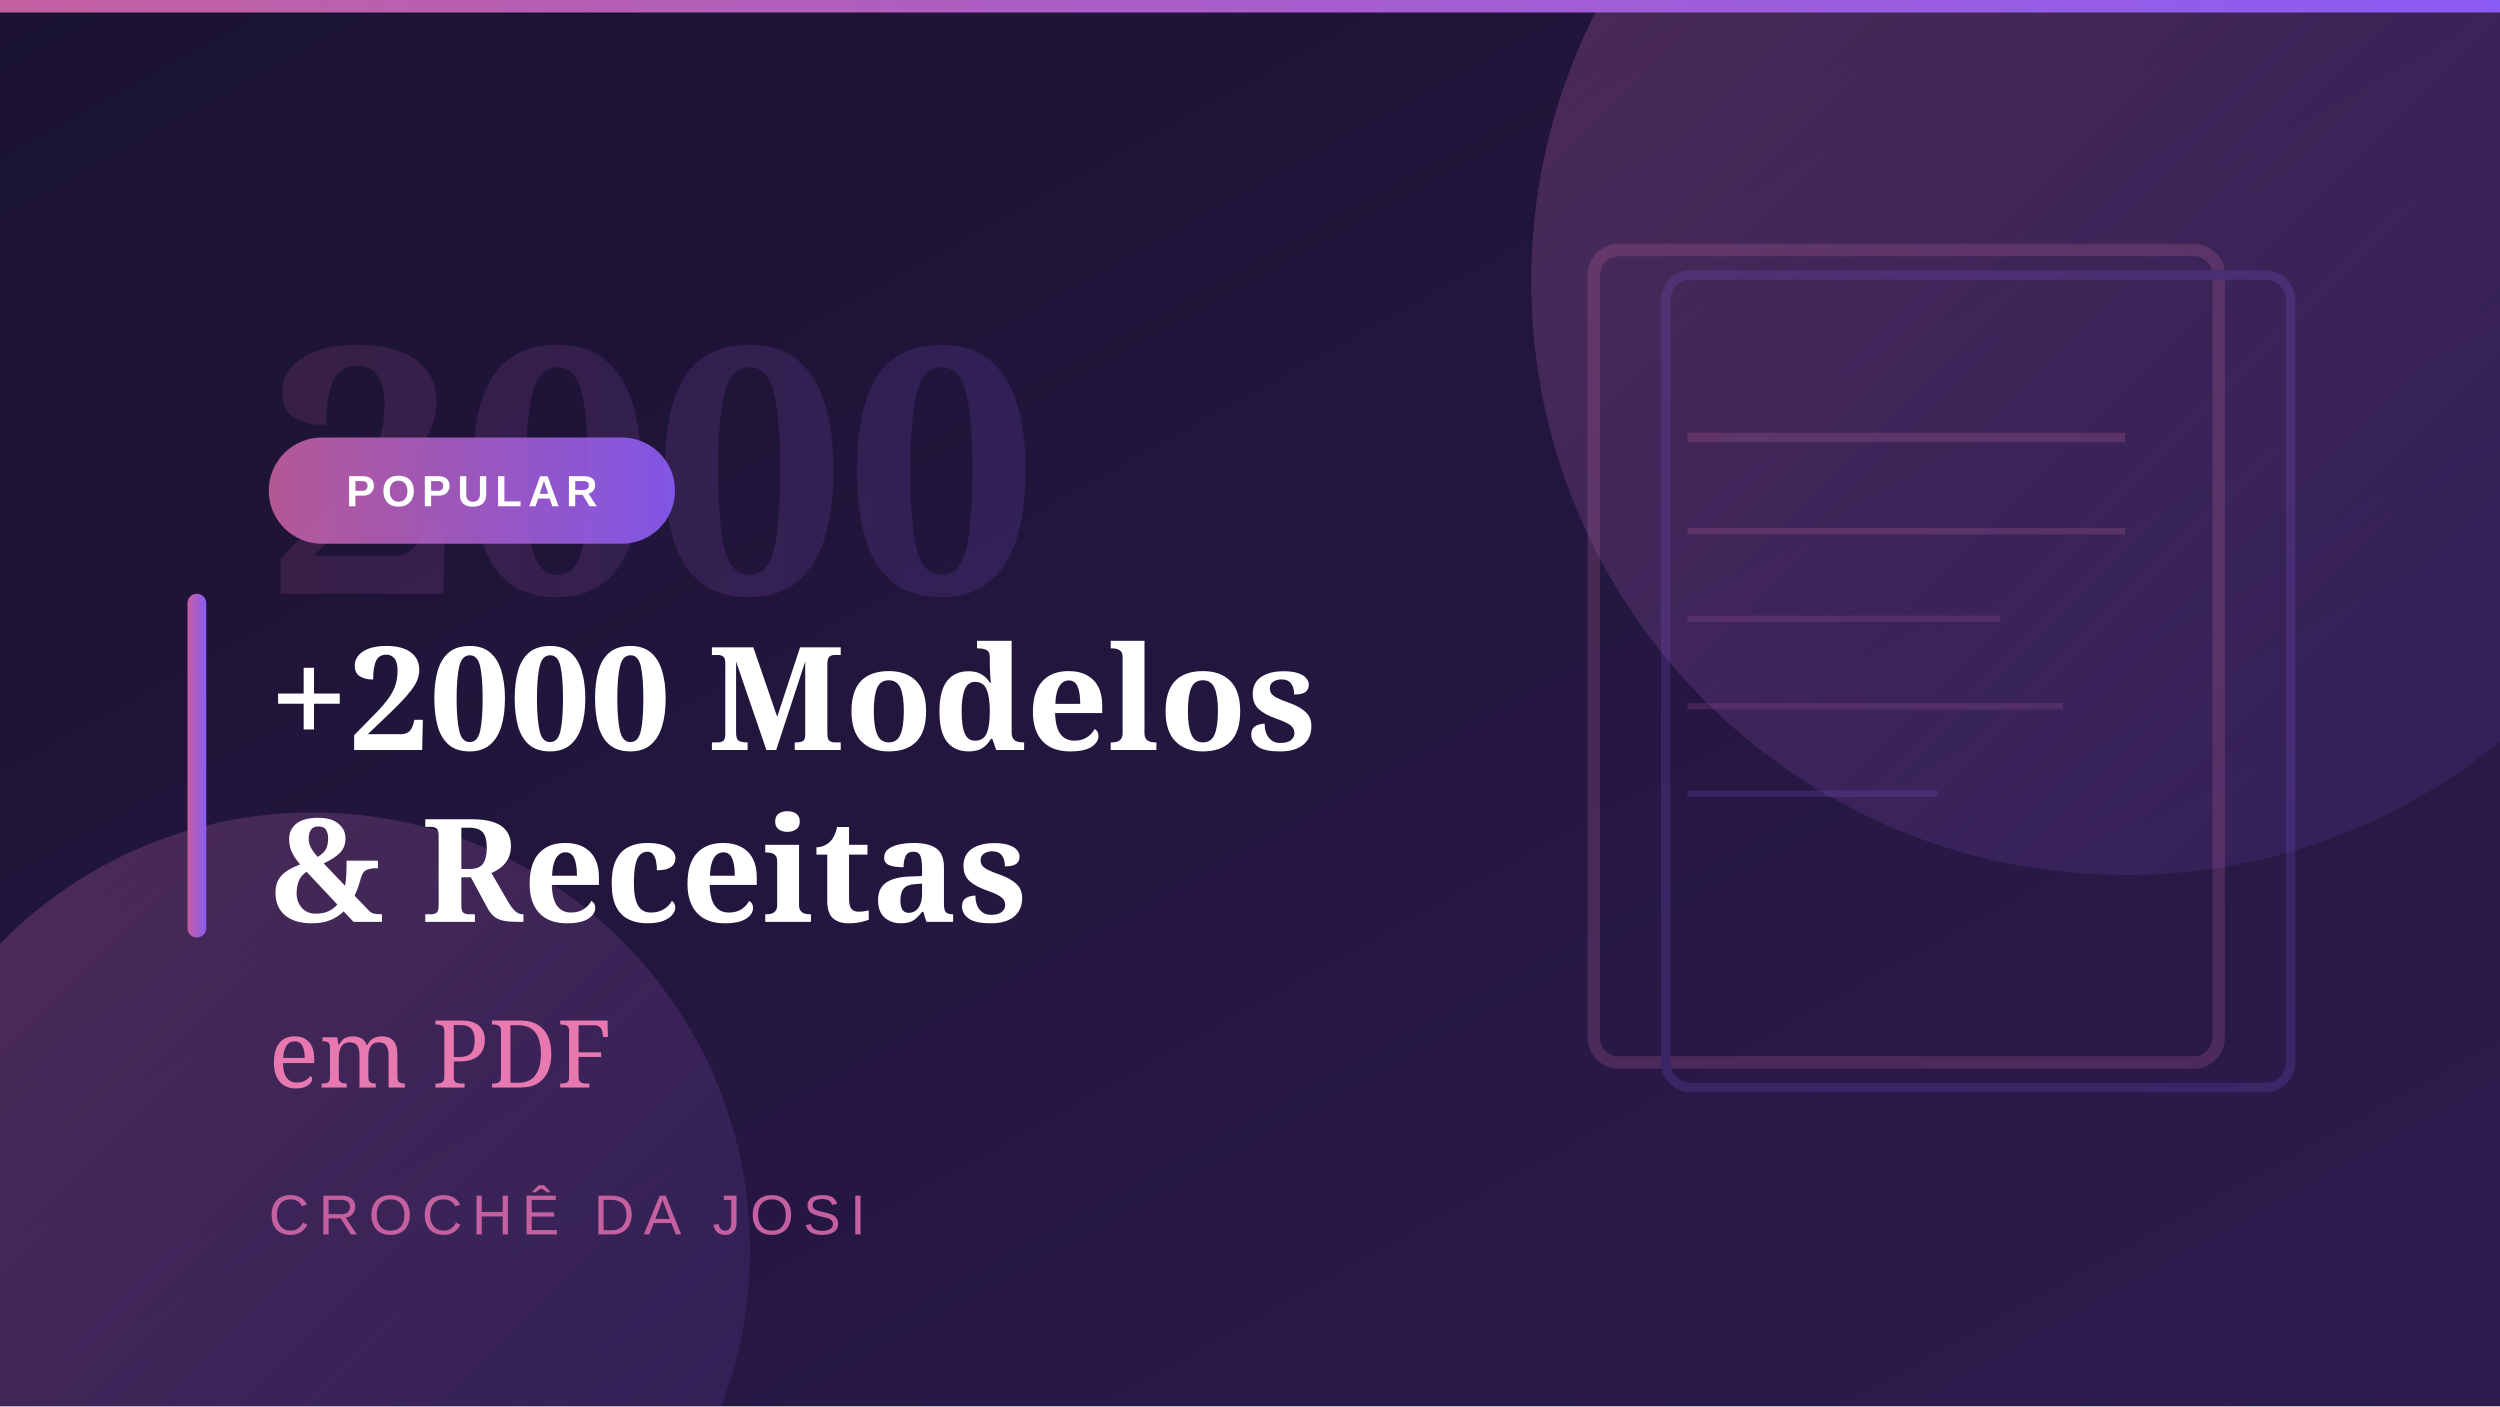
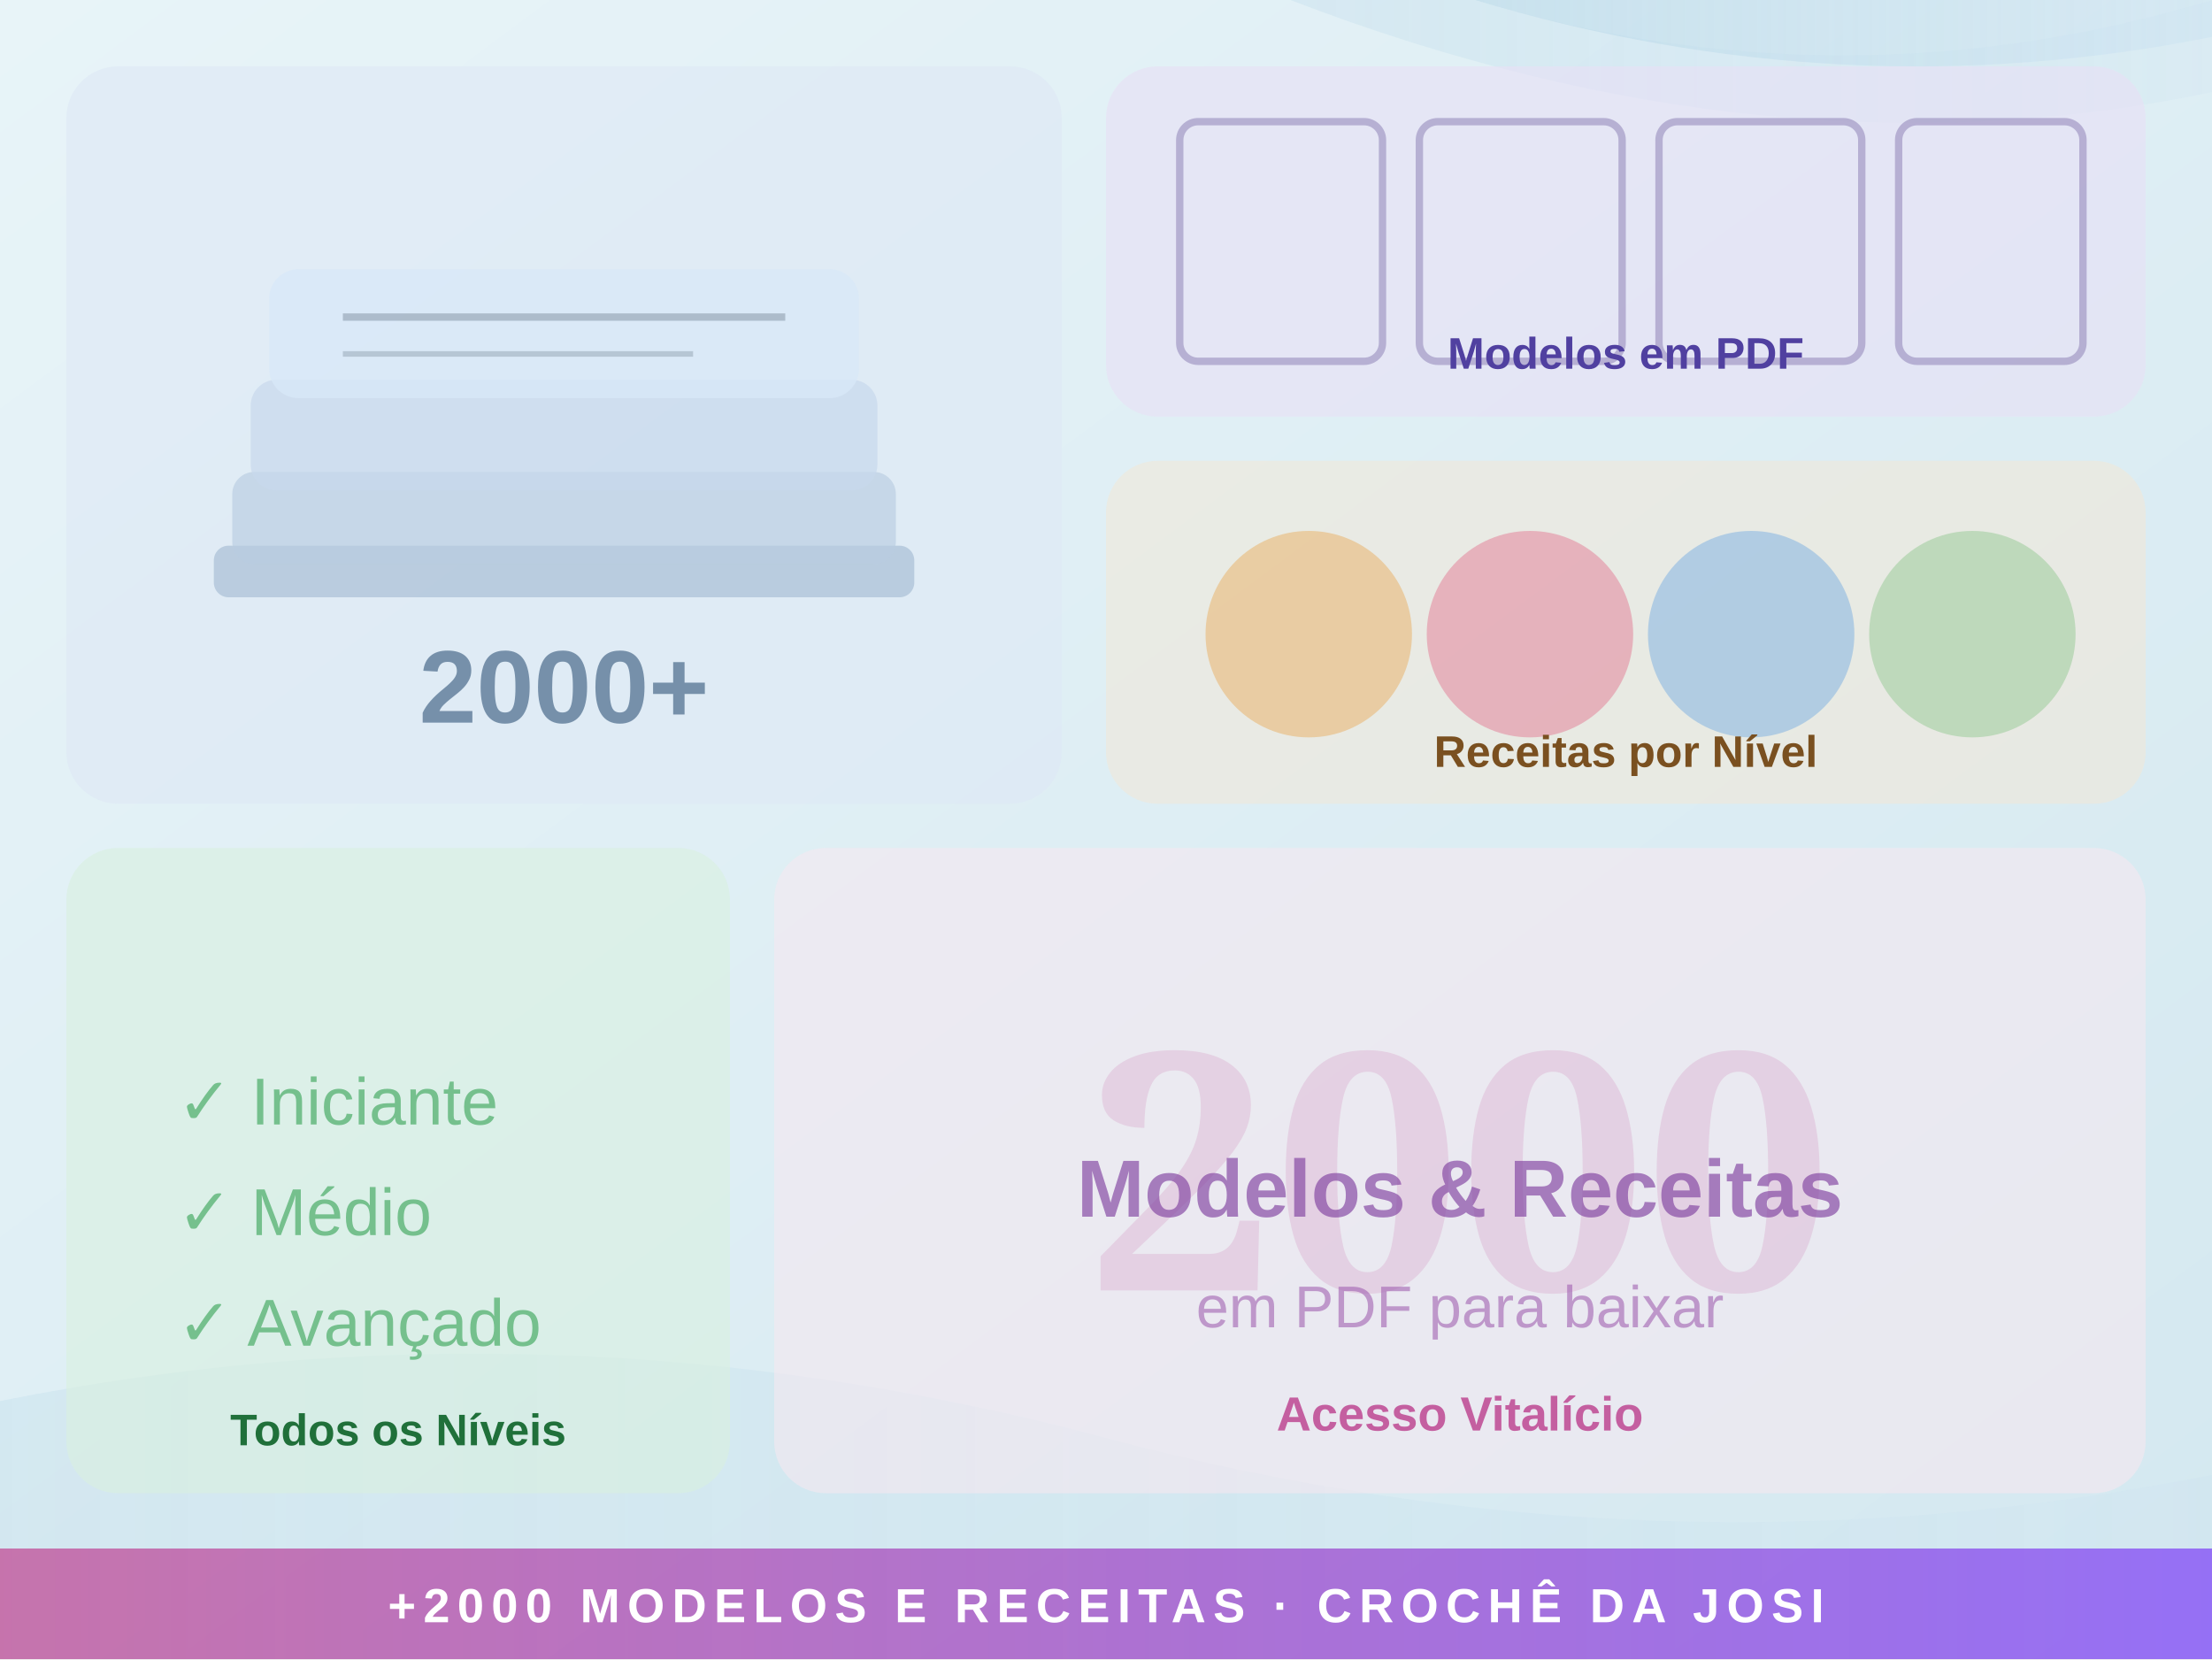
- <svg xmlns="http://www.w3.org/2000/svg" width="800" height="450" viewBox="0 0 800 450">
+ <svg xmlns="http://www.w3.org/2000/svg" width="600" height="450" viewBox="0 0 600 450">
  <defs>
    <linearGradient id="bg" x1="0%" y1="0%" x2="100%" y2="100%">
-       <stop offset="0%" style="stop-color:#1a1230" />
-       <stop offset="100%" style="stop-color:#2d1b4e" />
+       <stop offset="0%" style="stop-color:#e8f4f8" />
+       <stop offset="100%" style="stop-color:#d4e8f0" />
+     </linearGradient>
+     <linearGradient id="wave" x1="0%" y1="0%" x2="100%" y2="0%">
+       <stop offset="0%" style="stop-color:#b8d8e8;stop-opacity:0.6" />
+       <stop offset="100%" style="stop-color:#c8e0f0;stop-opacity:0.4" />
    </linearGradient>
    <linearGradient id="accent" x1="0%" y1="0%" x2="100%" y2="0%">
      <stop offset="0%" style="stop-color:#c45fa0" />
      <stop offset="100%" style="stop-color:#8b5cf6" />
    </linearGradient>
-     <linearGradient id="glow" x1="0%" y1="0%" x2="100%" y2="100%">
-       <stop offset="0%" style="stop-color:#e879b0;stop-opacity:0.25" />
-       <stop offset="100%" style="stop-color:#8b5cf6;stop-opacity:0.08" />
-     </linearGradient>
  </defs>
-   <rect width="800" height="450" fill="url(#bg)" />
-   <circle cx="680" cy="90" r="190" fill="url(#glow)" />
-   <circle cx="100" cy="400" r="140" fill="url(#glow)" />
-   <rect width="800" height="4" fill="url(#accent)" />
-   <g transform="translate(510, 80)" opacity="0.18">
-     <rect x="0" y="0" width="200" height="260" rx="8" stroke="#e879b0" stroke-width="4" fill="none" />
-     <rect x="15" y="0" width="200" height="260" rx="8" stroke="#8b5cf6" stroke-width="3" fill="none" transform="translate(8,8)" />
-     <line x1="30" y1="60" x2="170" y2="60" stroke="#e879b0" stroke-width="3" />
-     <line x1="30" y1="90" x2="170" y2="90" stroke="#e879b0" stroke-width="2" />
-     <line x1="30" y1="118" x2="130" y2="118" stroke="#c45fa0" stroke-width="2" />
-     <line x1="30" y1="146" x2="150" y2="146" stroke="#c45fa0" stroke-width="2" />
-     <line x1="30" y1="174" x2="110" y2="174" stroke="#8b5cf6" stroke-width="2" />
+   <rect width="600" height="450" fill="url(#bg)" />
+   <path d="M400 0 Q500 30 600 10 L600 0 Z" fill="url(#wave)" />
+   <path d="M350 0 Q480 50 600 25 L600 0 Q500 30 400 0Z" fill="url(#wave)" opacity="0.5" />
+   <path d="M0 380 Q150 350 300 390 Q450 430 600 400 L600 450 L0 450 Z" fill="url(#wave)" opacity="0.5" />
+   <g transform="translate(18, 18)">
+     <rect width="270" height="200" rx="14" fill="#dde8f5" opacity="0.6" />
+     <rect x="40" y="130" width="190" height="14" rx="4" fill="#a0b8d0" opacity="0.6" />
+     <rect x="45" y="110" width="180" height="25" rx="6" fill="#b8cce0" opacity="0.65" />
+     <rect x="50" y="85" width="170" height="30" rx="7" fill="#c8d8ec" opacity="0.7" />
+     <rect x="55" y="55" width="160" height="35" rx="8" fill="#d8e8f8" opacity="0.75" />
+     <line x1="75" y1="68" x2="195" y2="68" stroke="#8090a0" stroke-width="2" opacity="0.5" />
+     <line x1="75" y1="78" x2="170" y2="78" stroke="#8090a0" stroke-width="1.5" opacity="0.4" />
+     <text x="135" y="178" font-family="Arial, sans-serif" font-size="28" font-weight="900" fill="#4a6a8a" opacity="0.7" text-anchor="middle">2000+</text>
  </g>
-   <text x="86" y="190" font-family="Georgia, serif" font-size="110" font-weight="900" fill="url(#accent)" opacity="0.15">2000</text>
-   <rect x="86" y="140" width="130" height="34" rx="17" fill="url(#accent)" opacity="0.9" />
-   <text x="151" y="162" font-family="Arial, sans-serif" font-size="14" font-weight="700" fill="white" text-anchor="middle" letter-spacing="2">POPULAR</text>
-   <rect x="60" y="190" width="6" height="110" rx="3" fill="url(#accent)" />
-   <text x="86" y="240" font-family="Georgia, serif" font-size="46" font-weight="700" fill="white">+2000 Modelos</text>
-   <text x="86" y="295" font-family="Georgia, serif" font-size="46" font-weight="700" fill="white">&amp; Receitas</text>
-   <text x="86" y="348" font-family="Georgia, serif" font-size="30" font-weight="400" fill="#e879b0">em PDF</text>
-   <text x="86" y="395" font-family="Arial, sans-serif" font-size="18" fill="#c45fa0" letter-spacing="3">CROCHÊ DA JOSI</text>
+   <g transform="translate(300, 18)">
+     <rect width="282" height="95" rx="14" fill="#e8e0f5" opacity="0.6" />
+     <g opacity="0.4" stroke="#7060a0" stroke-width="2" fill="none">
+       <rect x="20" y="15" width="55" height="65" rx="5" />
+       <rect x="85" y="15" width="55" height="65" rx="5" />
+       <rect x="150" y="15" width="55" height="65" rx="5" />
+       <rect x="215" y="15" width="50" height="65" rx="5" />
+     </g>
+     <text x="141" y="82" font-family="Arial, sans-serif" font-size="12" fill="#5040a0" text-anchor="middle" font-weight="600">Modelos em PDF</text>
+   </g>
+   <g transform="translate(300, 125)">
+     <rect width="282" height="93" rx="14" fill="#f0e8d8" opacity="0.6" />
+     <circle cx="55" cy="47" r="28" fill="#e8a040" opacity="0.4" />
+     <circle cx="115" cy="47" r="28" fill="#e06080" opacity="0.4" />
+     <circle cx="175" cy="47" r="28" fill="#60a0e0" opacity="0.4" />
+     <circle cx="235" cy="47" r="28" fill="#80c080" opacity="0.4" />
+     <text x="141" y="83" font-family="Arial, sans-serif" font-size="12" fill="#7a5020" text-anchor="middle" font-weight="600">Receitas por Nível</text>
+   </g>
+   <g transform="translate(18, 230)">
+     <rect width="180" height="175" rx="14" fill="#d8f0e0" opacity="0.6" />
+     <text x="30" y="75" font-family="Arial" font-size="18" fill="#30a050" opacity="0.6">✓ Iniciante</text>
+     <text x="30" y="105" font-family="Arial" font-size="18" fill="#30a050" opacity="0.6">✓ Médio</text>
+     <text x="30" y="135" font-family="Arial" font-size="18" fill="#30a050" opacity="0.6">✓ Avançado</text>
+     <text x="90" y="162" font-family="Arial, sans-serif" font-size="12" fill="#20703a" text-anchor="middle" font-weight="600">Todos os Níveis</text>
+   </g>
+   <g transform="translate(210, 230)">
+     <rect width="372" height="175" rx="14" fill="#f5e8f0" opacity="0.6" />
+     <text x="186" y="120" font-family="Georgia, serif" font-size="90" font-weight="900" fill="#c45fa0" opacity="0.18" text-anchor="middle">2000</text>
+     <text x="186" y="100" font-family="Arial, sans-serif" font-size="22" font-weight="700" fill="#8040a0" opacity="0.65" text-anchor="middle">Modelos &amp; Receitas</text>
+     <text x="186" y="130" font-family="Arial, sans-serif" font-size="16" fill="#a060b0" opacity="0.6" text-anchor="middle">em PDF para baixar</text>
+     <text x="186" y="158" font-family="Arial, sans-serif" font-size="13" fill="#c45fa0" text-anchor="middle" font-weight="600">Acesso Vitalício</text>
+   </g>
+   <rect x="0" y="420" width="600" height="30" fill="url(#accent)" opacity="0.85" />
+   <text x="300" y="440" font-family="Arial, sans-serif" font-size="13" font-weight="700" fill="white" text-anchor="middle" letter-spacing="2">+2000 MODELOS E RECEITAS · CROCHÊ DA JOSI</text>
</svg>
